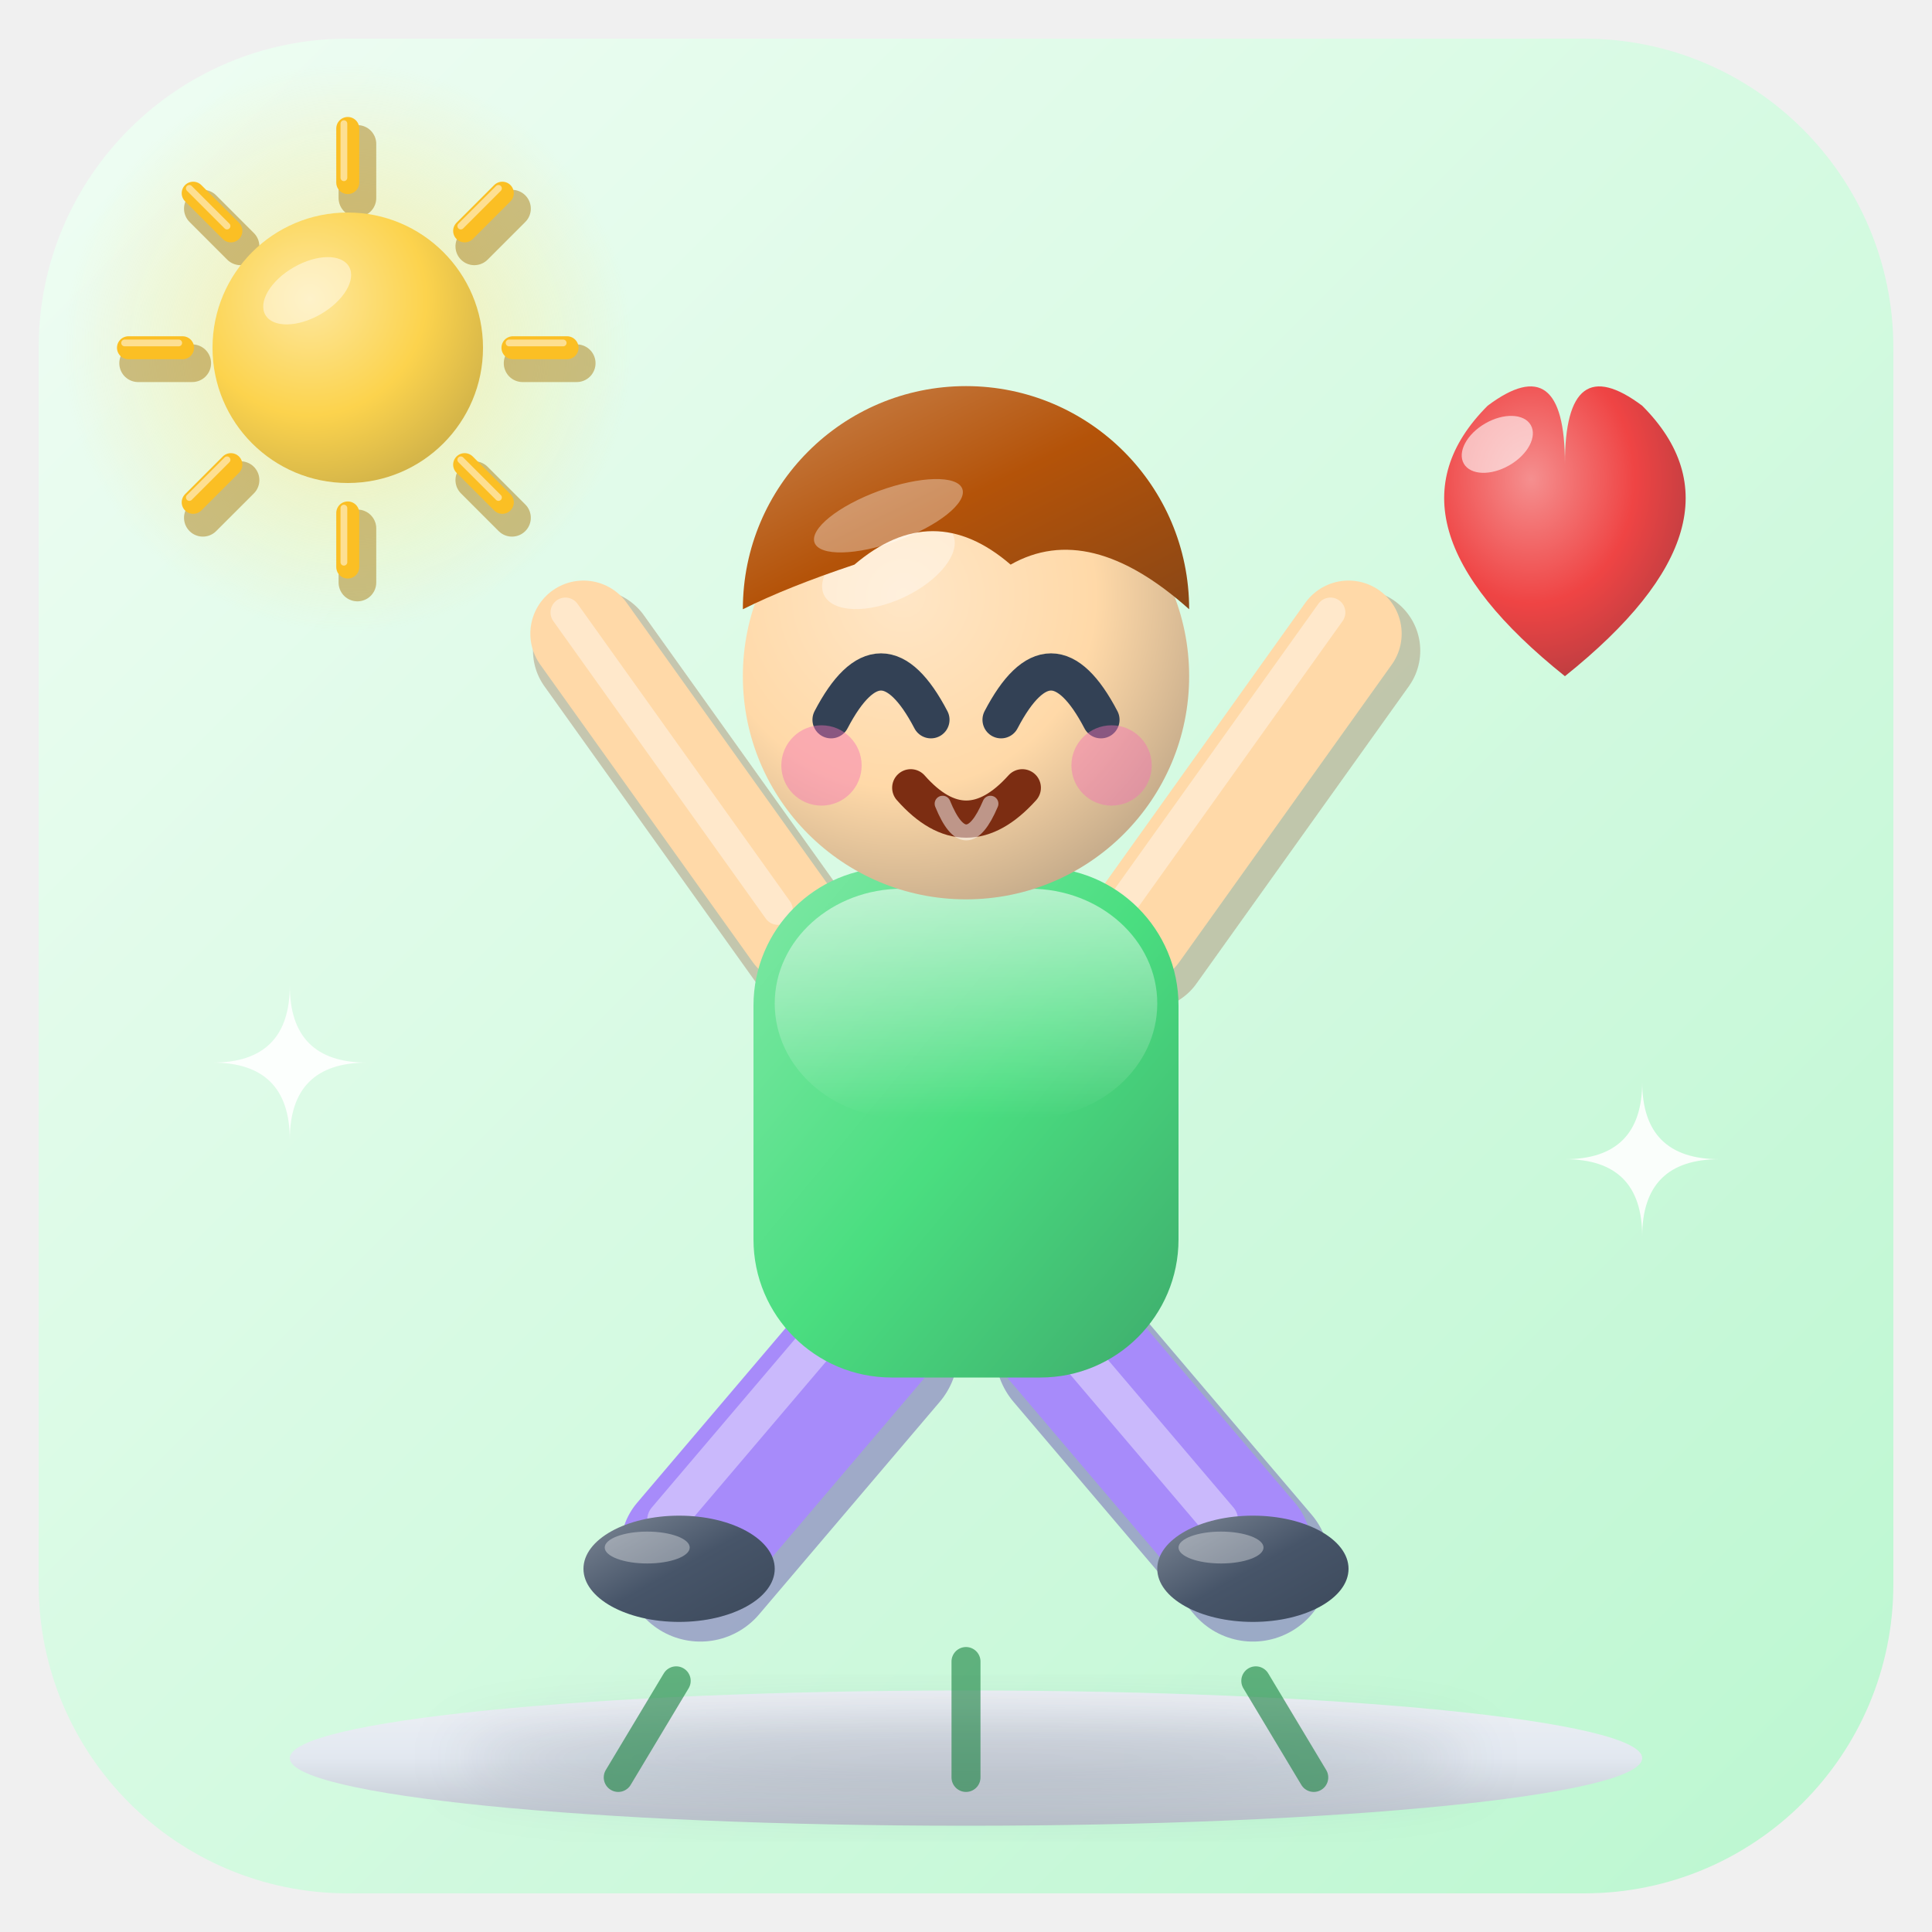
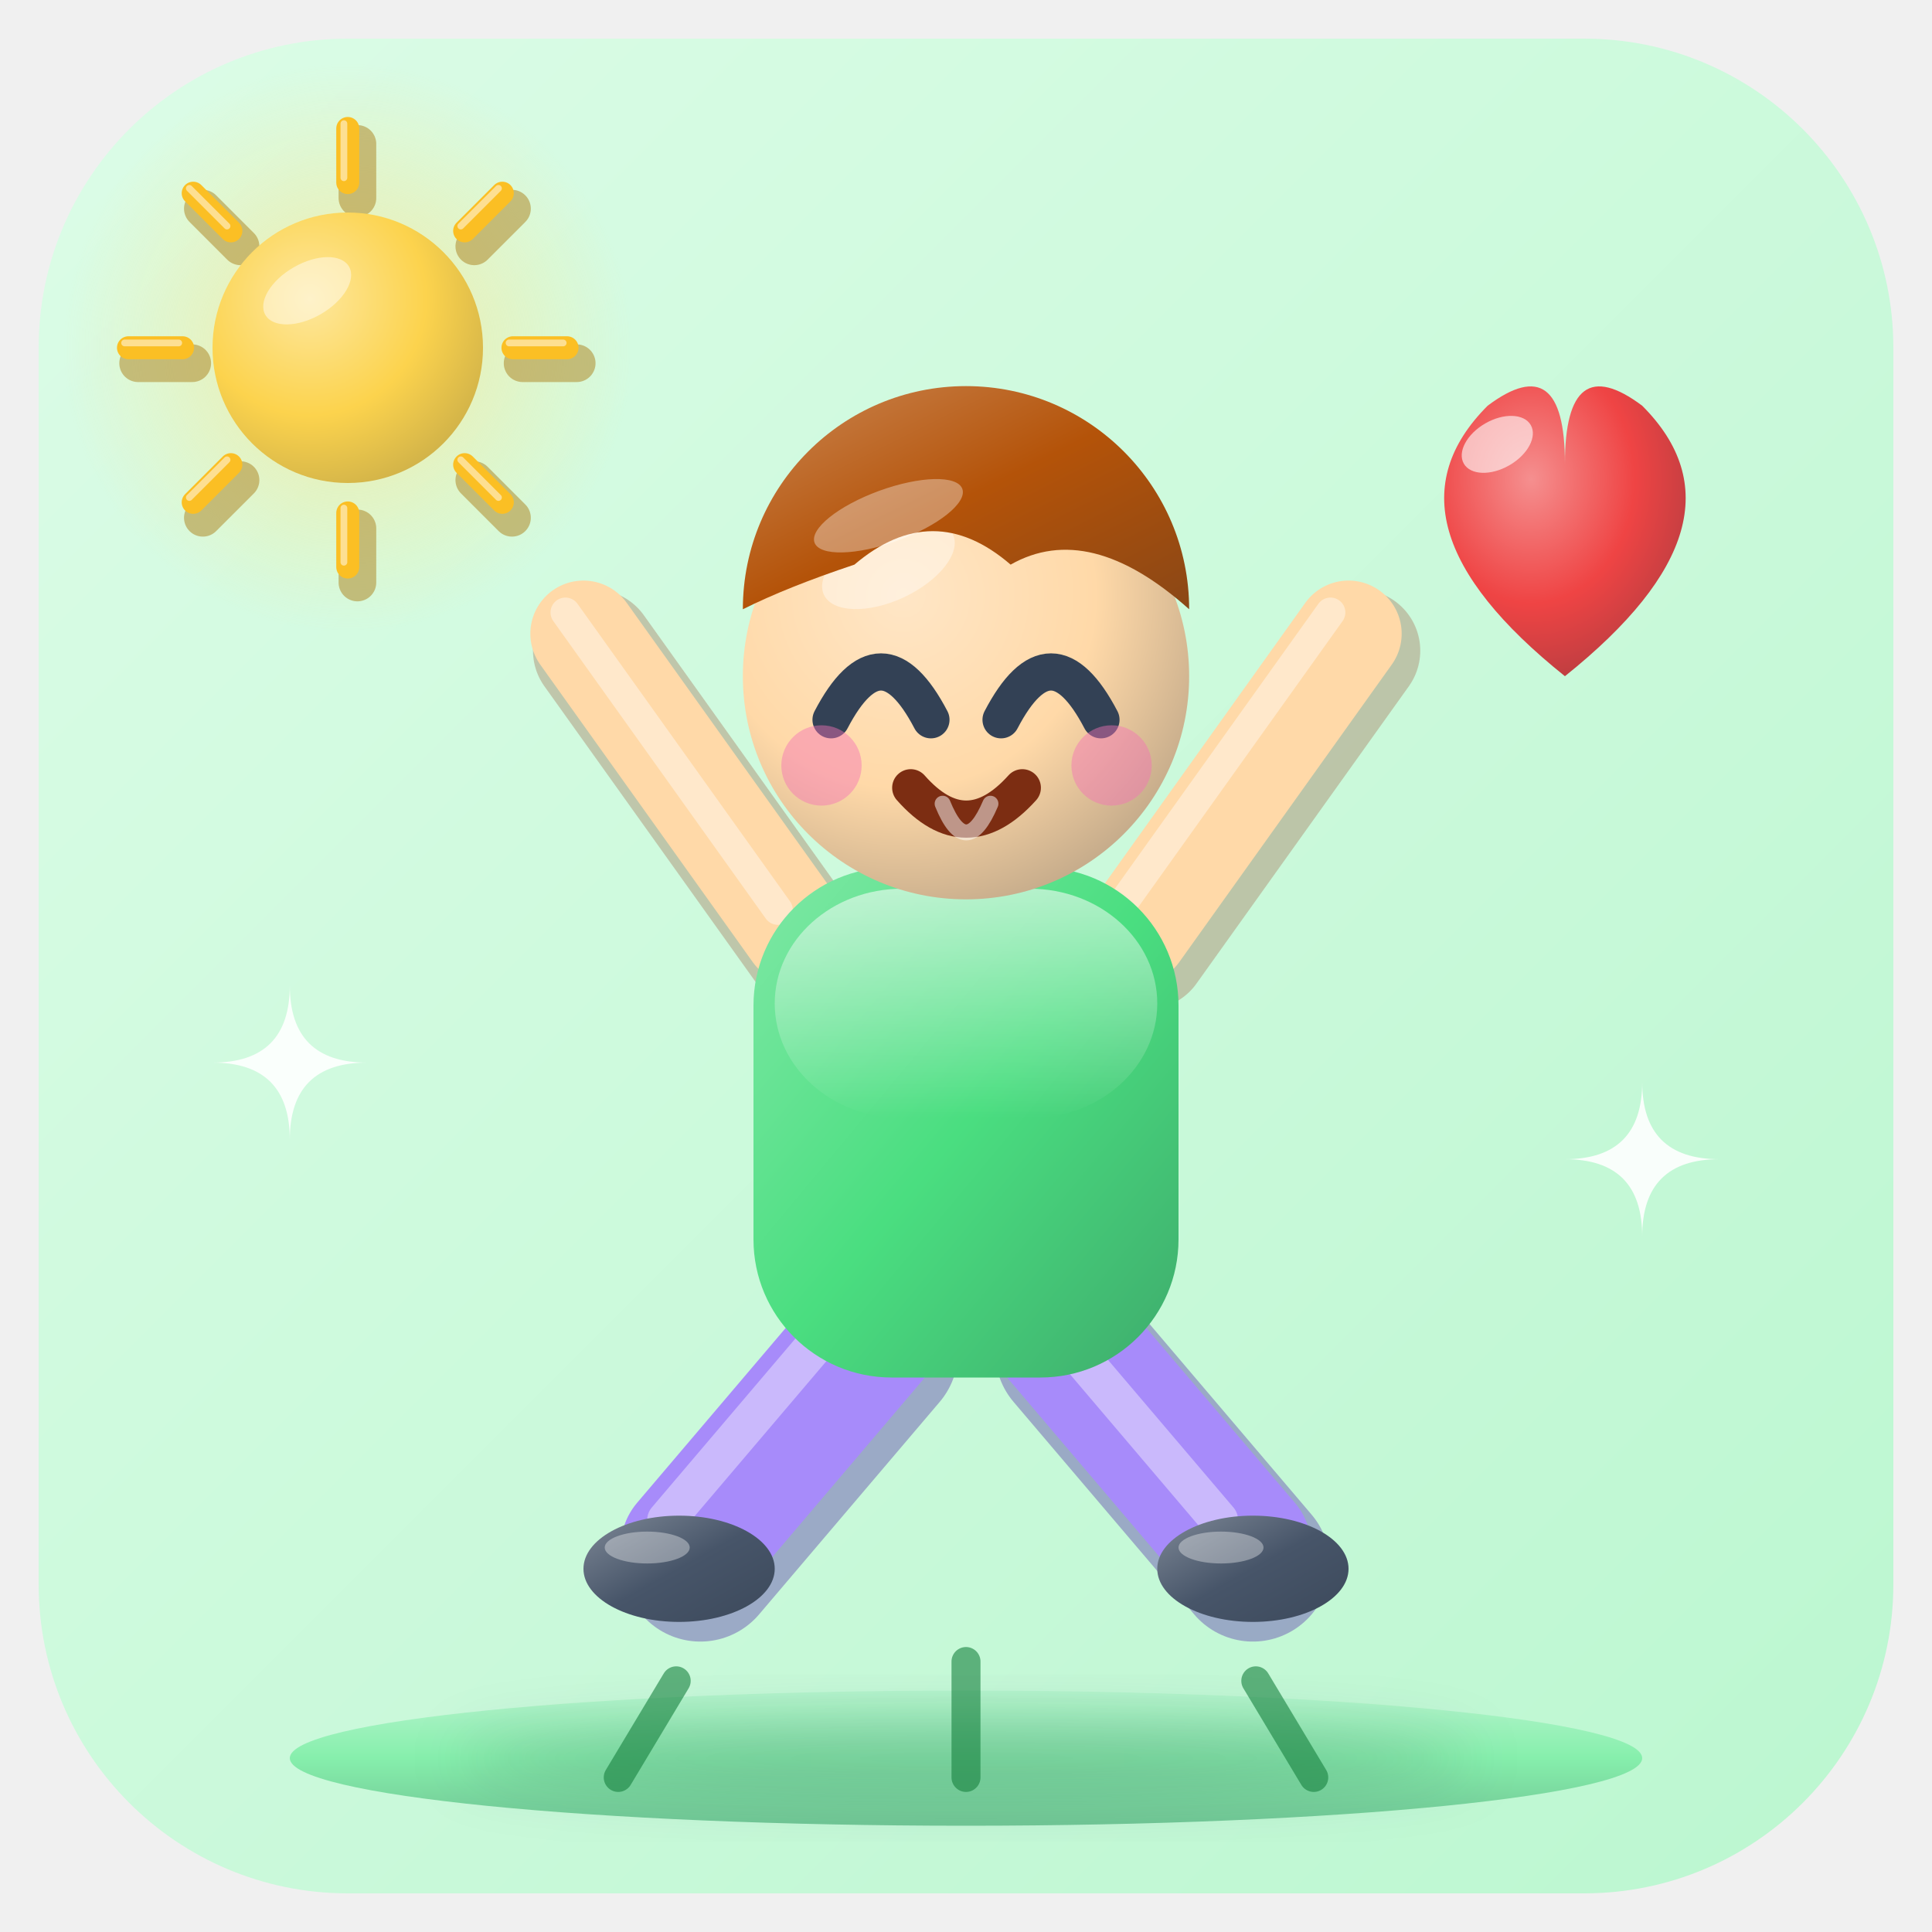
<svg xmlns="http://www.w3.org/2000/svg" viewBox="0 0 200 200" role="img" aria-label="בריא">
  <defs>
    <linearGradient id="sick-healthy-opposite-g0" x1="0" y1="0" x2="1" y2="1">
-       <stop offset="0" stop-color="#F0FDF4" />
+       <stop offset="0" stop-color="#DCFCE7" />
      <stop offset="1" stop-color="#BBF7D0" />
    </linearGradient>
    <linearGradient id="sick-healthy-opposite-g1" x1="0" y1="0" x2="0" y2="1">
-       <stop offset="0" stop-color="#eef1f6" />
-       <stop offset=".5" stop-color="#E2E8F0" />
-       <stop offset="1" stop-color="#bbc2cb" />
+       <stop offset="0" stop-color="#b6f5cd" />
+       <stop offset=".5" stop-color="#86EFAC" />
+       <stop offset="1" stop-color="#71c795" />
    </linearGradient>
    <radialGradient id="sick-healthy-opposite-g2">
      <stop offset="0" stop-color="#FDE68A" stop-opacity="0.9" />
      <stop offset="0.5" stop-color="#FDE68A" stop-opacity="0.35" />
      <stop offset="1" stop-color="#FDE68A" stop-opacity="0" />
    </radialGradient>
    <radialGradient id="sick-healthy-opposite-g3" cx="0.36" cy="0.32" r="0.78">
      <stop offset="0" stop-color="#fde79d" />
      <stop offset=".55" stop-color="#FCD34D" />
      <stop offset="1" stop-color="#cbae48" />
    </radialGradient>
    <radialGradient id="sick-healthy-opposite-g4" cx="0.36" cy="0.32" r="0.78">
      <stop offset="0" stop-color="#f58f8f" />
      <stop offset=".55" stop-color="#EF4444" />
      <stop offset="1" stop-color="#b13c40" />
    </radialGradient>
    <linearGradient id="sick-healthy-opposite-g5" x1="0" y1="0" x2="1" y2="1">
      <stop offset="0" stop-color="#7e8896" />
      <stop offset=".5" stop-color="#475569" />
      <stop offset="1" stop-color="#3c495b" />
    </linearGradient>
    <linearGradient id="sick-healthy-opposite-g6" x1="0" y1="0" x2="1" y2="1">
      <stop offset="0" stop-color="#80e8a6" />
      <stop offset=".5" stop-color="#4ADE80" />
      <stop offset="1" stop-color="#3eab6c" />
    </linearGradient>
    <linearGradient id="sick-healthy-opposite-g7" x1="0" y1="0" x2="0" y2="1">
      <stop offset="0" stop-color="#fff" stop-opacity="0.55" />
      <stop offset="1" stop-color="#fff" stop-opacity="0" />
    </linearGradient>
    <radialGradient id="sick-healthy-opposite-g8" cx="0.36" cy="0.32" r="0.78">
      <stop offset="0" stop-color="#ffe6c6" />
      <stop offset=".55" stop-color="#FFD9A8" />
      <stop offset="1" stop-color="#bca486" />
    </radialGradient>
    <linearGradient id="sick-healthy-opposite-g9" x1="0" y1="0" x2="1" y2="1">
      <stop offset="0" stop-color="#cb8753" />
      <stop offset=".5" stop-color="#B45309" />
      <stop offset="1" stop-color="#8a4716" />
    </linearGradient>
    <filter id="sick-healthy-opposite-blur" x="-30%" y="-60%" width="160%" height="220%">
      <feGaussianBlur stdDeviation="3" />
    </filter>
  </defs>
  <rect x="4" y="4" width="192" height="192" rx="32" fill="url(#sick-healthy-opposite-g0)" />
  <ellipse cx="100" cy="182" rx="70" ry="7" fill="url(#sick-healthy-opposite-g1)" />
  <ellipse cx="100" cy="182" rx="52.5" ry="3.9" fill="#1E293B" opacity="0.18" filter="url(#sick-healthy-opposite-blur)" />
  <path d="M70 174 l-6 10 M130 174 l6 10 M100 172 v12" fill="none" stroke="#15803D" stroke-width="3" stroke-linecap="round" stroke-linejoin="round" opacity="0.6" />
  <circle cx="36" cy="36" r="29.4" fill="url(#sick-healthy-opposite-g2)" />
  <g fill="none" stroke-linecap="round" stroke-linejoin="round">
    <path d="M53.1 36 L58.7 36 M48.1 48.1 L52 52 M36 53.1 L36 58.7 M23.9 48.1 L20 52 M18.9 36 L13.3 36 M23.9 23.9 L20 20 M36 18.9 L36 13.3 M48.1 23.9 L52 20" stroke="#ae8b2b" stroke-width="3.9" opacity=".55" transform="translate(1 1.6)" />
    <path d="M53.1 36 L58.7 36 M48.1 48.1 L52 52 M36 53.1 L36 58.7 M23.9 48.1 L20 52 M18.9 36 L13.3 36 M23.9 23.9 L20 20 M36 18.9 L36 13.3 M48.1 23.9 L52 20" stroke="#FBBF24" stroke-width="2.38" />
    <path d="M53.1 36 L58.7 36 M48.1 48.1 L52 52 M36 53.1 L36 58.7 M23.9 48.1 L20 52 M18.9 36 L13.3 36 M23.9 23.9 L20 20 M36 18.9 L36 13.3 M48.1 23.9 L52 20" stroke="#fff" stroke-width="0.7" opacity="0.5" transform="translate(-0.4 -0.5)" />
  </g>
  <circle cx="36" cy="36" r="14" fill="url(#sick-healthy-opposite-g3)" />
  <ellipse cx="31.8" cy="30.1" rx="5" ry="2.8" fill="#fff" opacity="0.45" transform="rotate(-30 31.8 30.1)" />
  <path d="M162 70 Q142 54 154 42 Q162 36 162 48 Q162 36 170 42 Q182 54 162 70Z" fill="url(#sick-healthy-opposite-g4)" />
  <ellipse cx="155" cy="46" rx="4" ry="2.5" fill="#fff" opacity="0.6" transform="rotate(-30 155 46)" />
  <g transform="translate(100 70) scale(1.1)">
    <g transform="translate(0 0)">
      <g fill="none" stroke-linecap="round" stroke-linejoin="round">
        <path d="M-16 24 L-36 -4 M16 24 L36 -4" stroke="#b19b80" stroke-width="11.5" opacity=".55" transform="translate(1 1.6)" />
        <path d="M-16 24 L-36 -4 M16 24 L36 -4" stroke="#FFD9A8" stroke-width="10" />
        <path d="M-16 24 L-36 -4 M16 24 L36 -4" stroke="#fff" stroke-width="2.8" opacity="0.4" transform="translate(-1.7 -2)" />
      </g>
      <g fill="none" stroke-linecap="round" stroke-linejoin="round">
        <path d="M-9 62 L-26 82 M9 62 L26 82" stroke="#7769b6" stroke-width="14.5" opacity=".55" transform="translate(1 1.6)" />
        <path d="M-9 62 L-26 82 M9 62 L26 82" stroke="#A78BFA" stroke-width="13" />
        <path d="M-9 62 L-26 82 M9 62 L26 82" stroke="#fff" stroke-width="3.6" opacity="0.4" transform="translate(-2.2 -2.6)" />
      </g>
      <ellipse cx="-27" cy="84" rx="9" ry="5" fill="url(#sick-healthy-opposite-g5)" />
      <ellipse cx="-30" cy="82" rx="4" ry="1.5" fill="#fff" opacity="0.35" />
      <ellipse cx="27" cy="84" rx="9" ry="5" fill="url(#sick-healthy-opposite-g5)" />
      <ellipse cx="24" cy="82" rx="4" ry="1.5" fill="#fff" opacity="0.35" />
      <rect x="-20" y="18" width="40" height="48" rx="13" fill="url(#sick-healthy-opposite-g6)" />
      <rect x="-18" y="20" width="36" height="21.6" rx="12" fill="url(#sick-healthy-opposite-g7)" />
      <circle cx="0" cy="0" r="21" fill="url(#sick-healthy-opposite-g8)" />
      <ellipse cx="-7.3" cy="-10.5" rx="6.7" ry="3.4" fill="#fff" opacity="0.4" transform="rotate(-25 -7.3 -10.5)" />
      <path d="M-21 -6.3 A21 21 0 0 1 21 -6.3 Q11.6 -14.7 4.2 -10.5 Q-3.1 -16.8 -10.5 -10.5 Q-16.8 -8.4 -21 -6.3Z" fill="url(#sick-healthy-opposite-g9)" />
      <ellipse cx="-7.3" cy="-15.1" rx="7.4" ry="2.5" fill="#fff" opacity="0.35" transform="rotate(-20 -7.3 -15.1)" />
      <path d="M-12.7 4.1 Q-8 -4.9 -3.3 4.1" fill="none" stroke="#334155" stroke-width="3.5" stroke-linecap="round" stroke-linejoin="round" />
      <path d="M3.3 4.1 Q8 -4.9 12.7 4.1" fill="none" stroke="#334155" stroke-width="3.5" stroke-linecap="round" stroke-linejoin="round" />
      <circle cx="-13.6" cy="8.4" r="3.78" fill="#F472B6" opacity=".45" />
      <circle cx="13.7" cy="8.4" r="3.78" fill="#F472B6" opacity=".45" />
      <path d="M-5.2 10.5 Q0 16.4 5.3 10.5" fill="none" stroke="#7C2D12" stroke-width="3.5" stroke-linecap="round" stroke-linejoin="round" />
      <path d="M-2.2 12 Q0 17.4 2.3 12" fill="none" stroke="#fff" stroke-width="1.5" stroke-linecap="round" stroke-linejoin="round" opacity="0.5" />
    </g>
  </g>
  <path d="M30 102 Q30 110 38 110 Q30 110 30 118 Q30 110 22 110 Q30 110 30 102Z" fill="#fff" opacity="0.9" />
  <path d="M170 112 Q170 120 178 120 Q170 120 170 128 Q170 120 162 120 Q170 120 170 112Z" fill="#fff" opacity="0.9" />
</svg>
